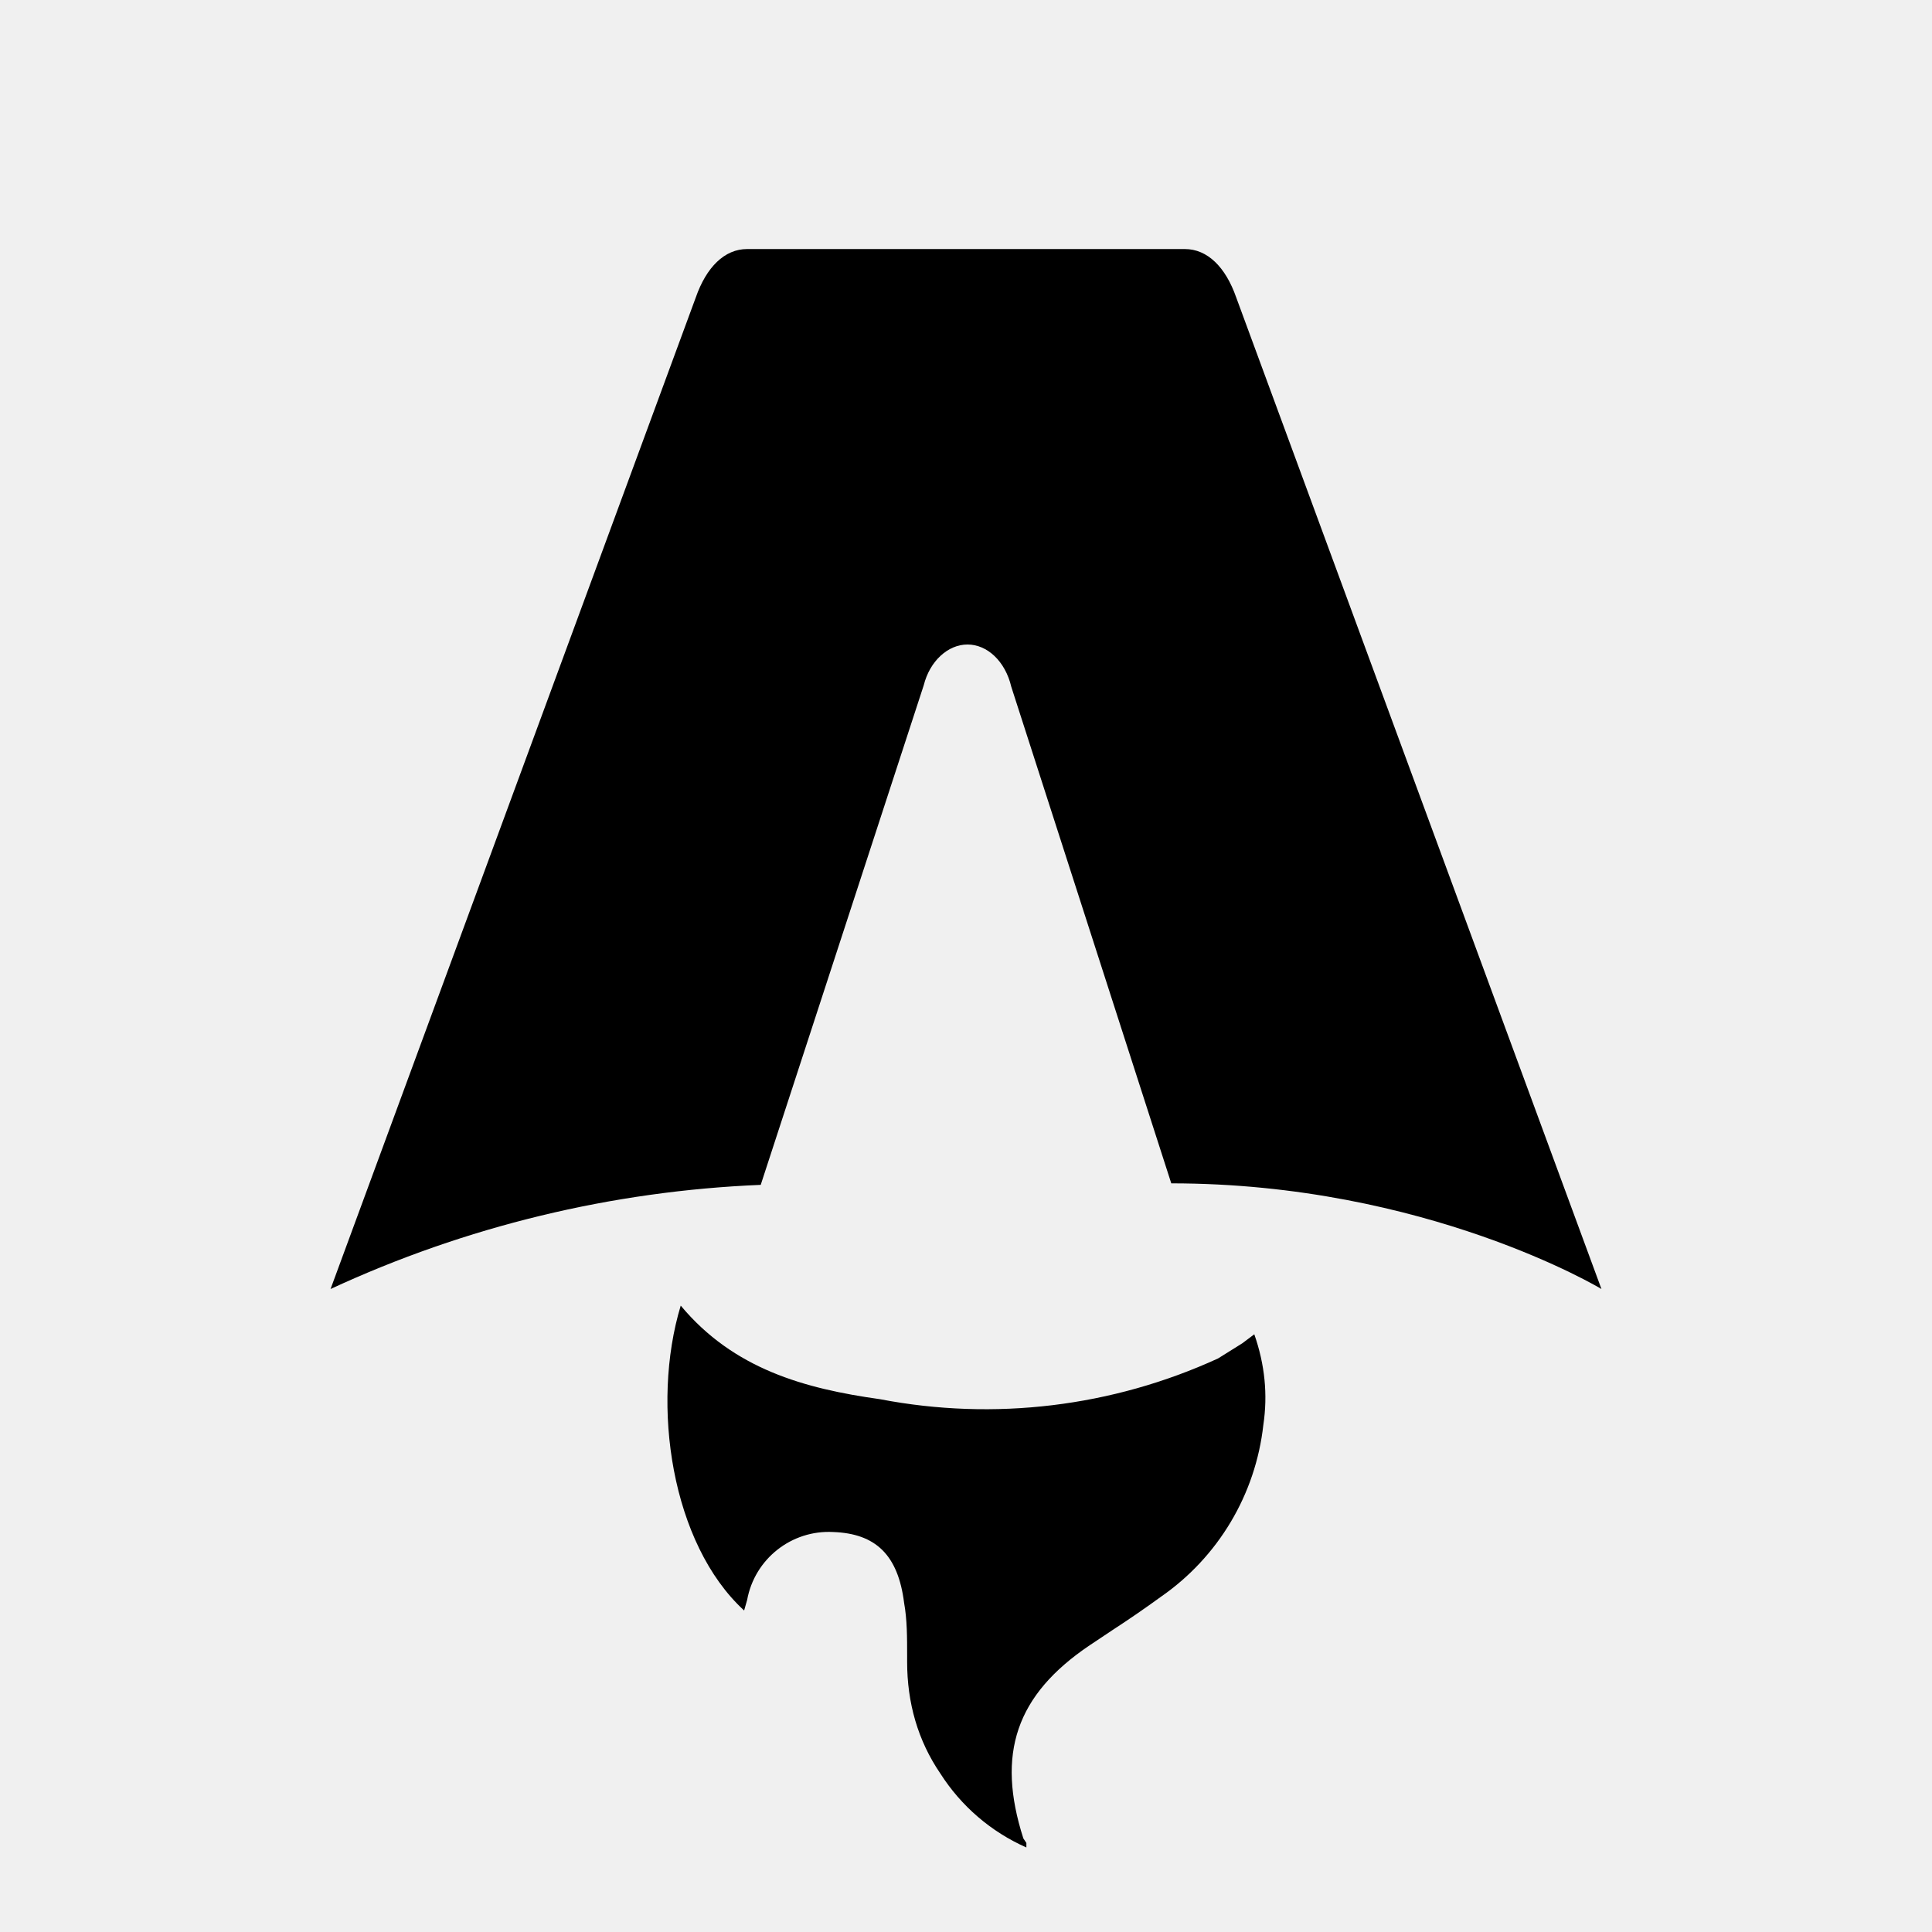
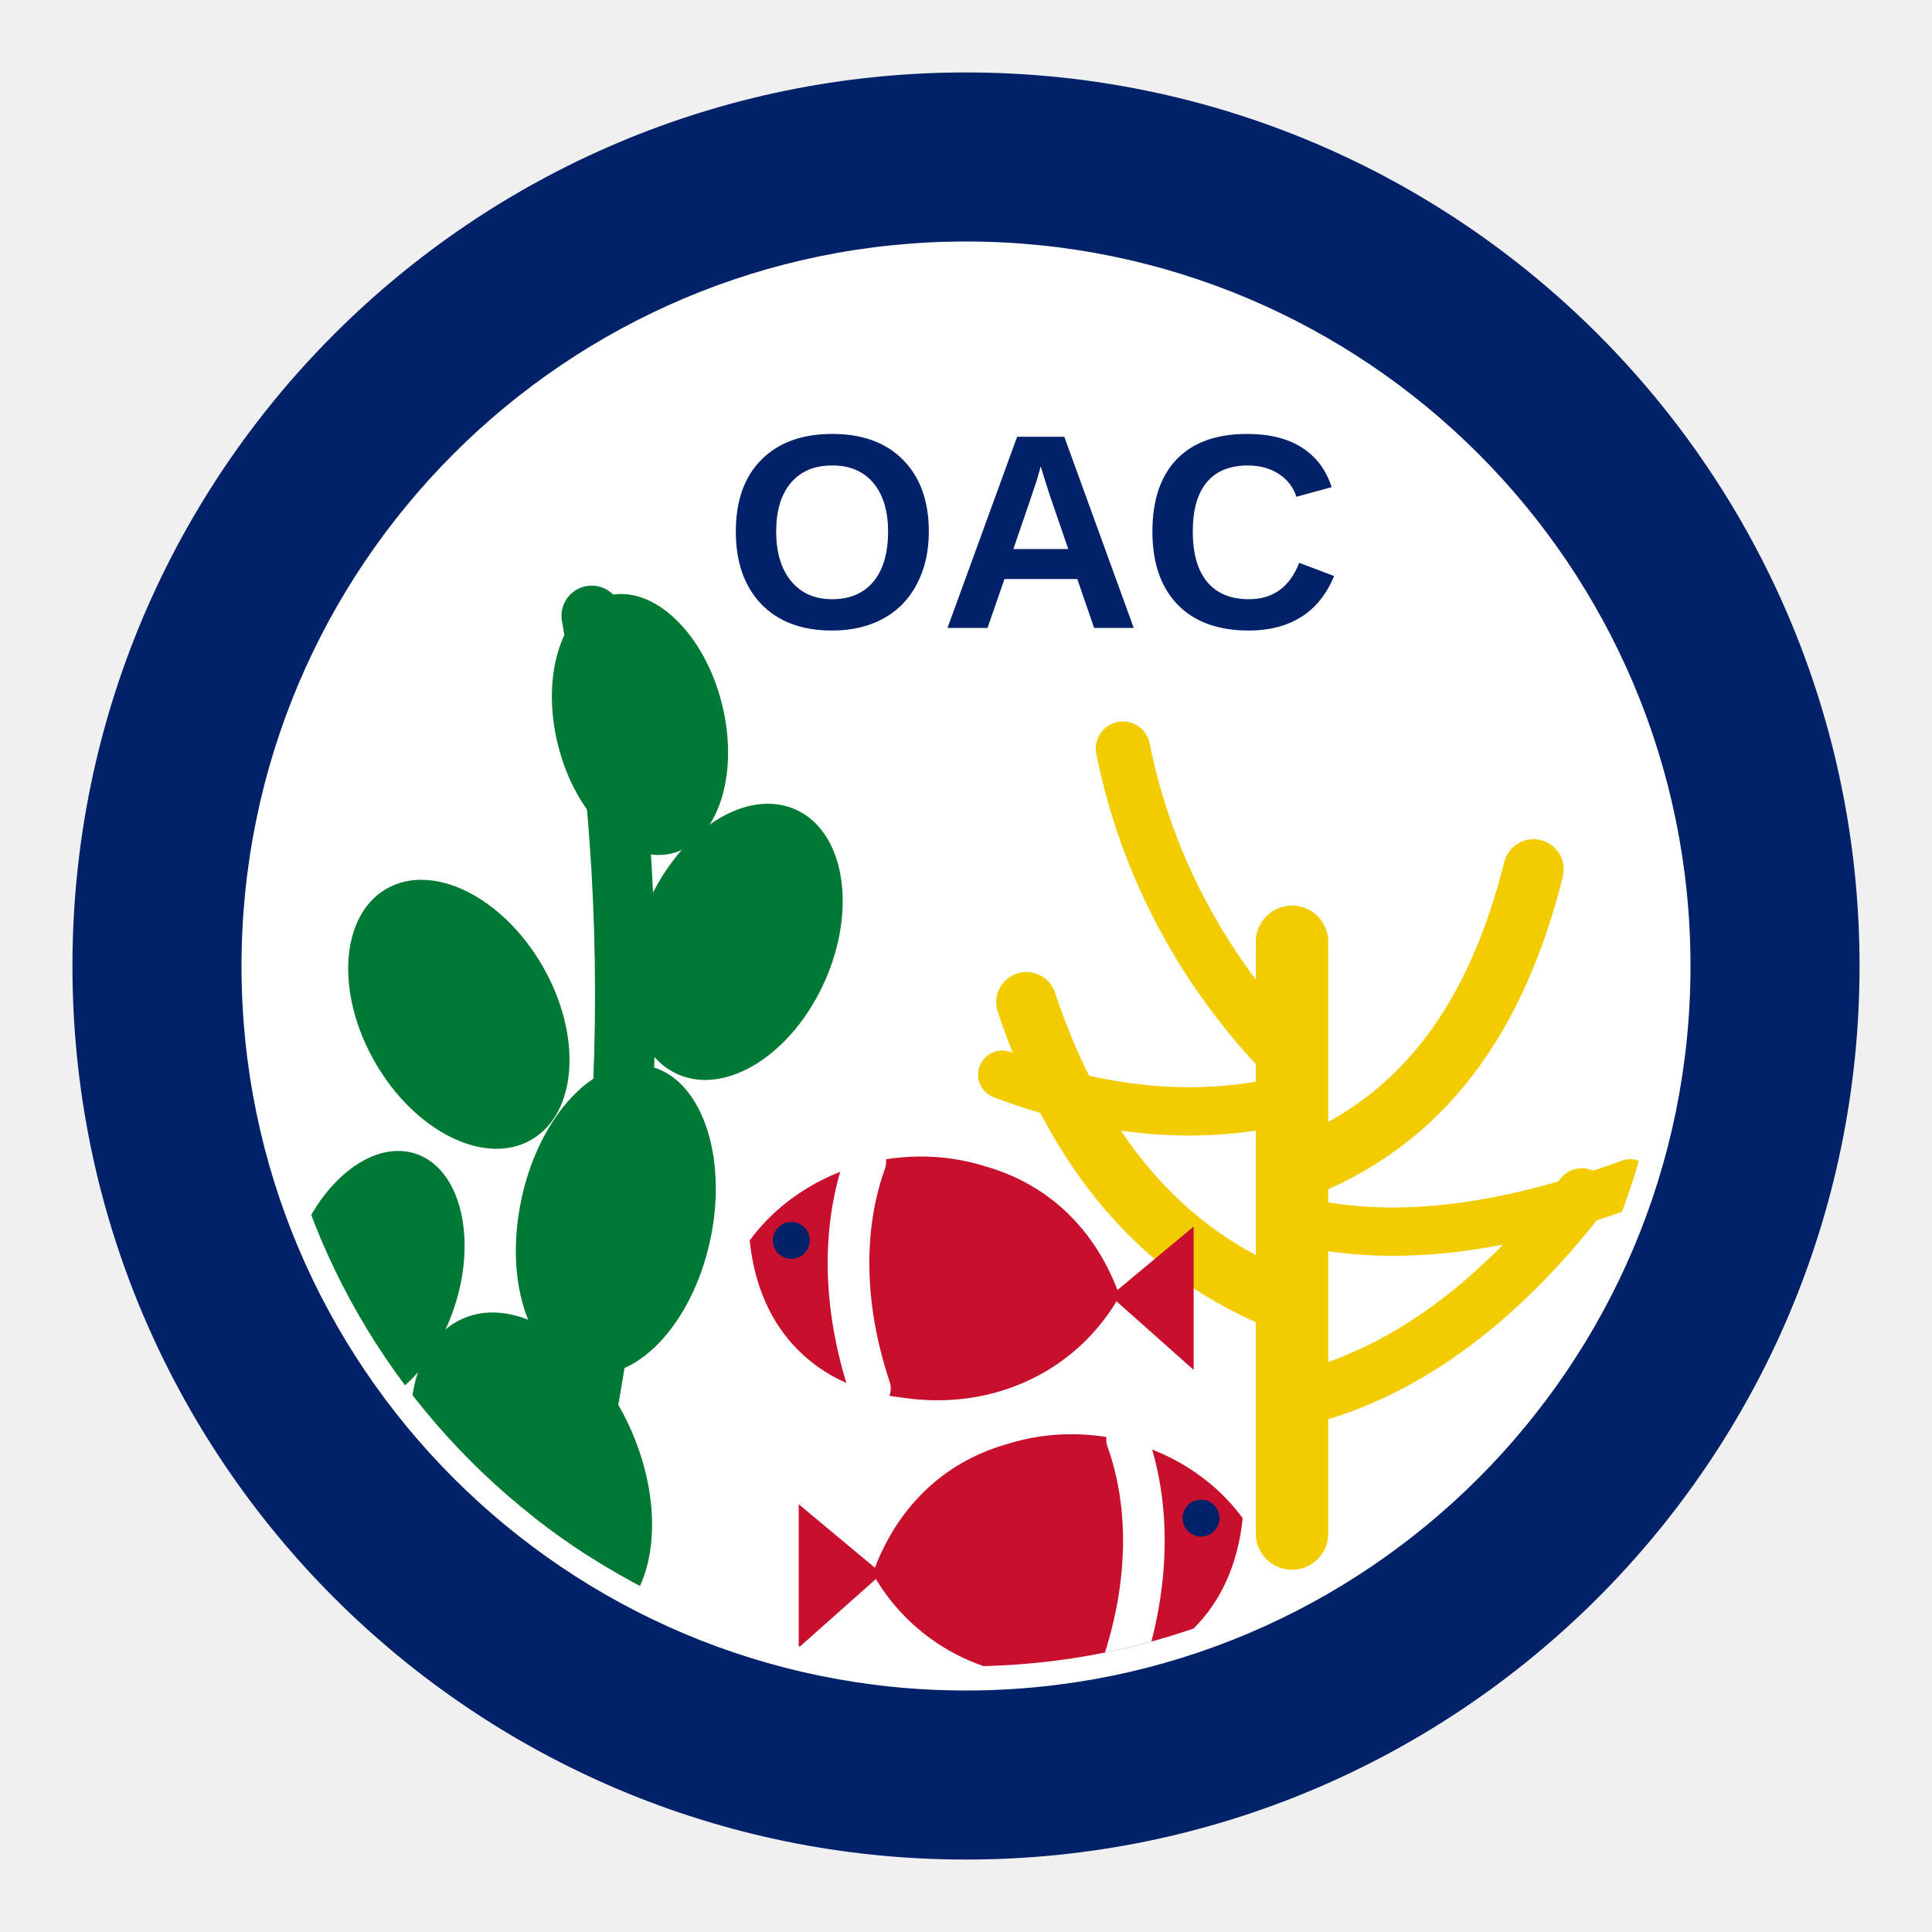
- <svg xmlns="http://www.w3.org/2000/svg" fill="none" viewBox="0 0 128 128">
-   <path d="M50.4 78.5a75.1 75.1 0 0 0-28.5 6.9l24.2-65.7c.7-2 1.9-3.2 3.4-3.2h29c1.5 0 2.7 1.2 3.4 3.2l24.2 65.7s-11.6-7-28.5-7L67 45.5c-.4-1.7-1.6-2.8-2.9-2.8-1.3 0-2.5 1.1-2.9 2.7L50.4 78.5Zm-1.1 28.2Zm-4.2-20.2c-2 6.6-.6 15.8 4.2 20.2a17.5 17.5 0 0 1 .2-.7 5.5 5.5 0 0 1 5.7-4.5c2.8.1 4.3 1.5 4.7 4.7.2 1.1.2 2.3.2 3.5v.4c0 2.7.7 5.2 2.2 7.4a13 13 0 0 0 5.7 4.9v-.3l-.2-.3c-1.8-5.6-.5-9.5 4.4-12.8l1.5-1a73 73 0 0 0 3.2-2.2 16 16 0 0 0 6.8-11.4c.3-2 .1-4-.6-6l-.8.6-1.6 1a37 37 0 0 1-22.4 2.7c-5-.7-9.7-2-13.2-6.2Z" />
-   <style>
-         path { fill: #000; }
-         @media (prefers-color-scheme: dark) {
-             path { fill: #FFF; }
-         }
-     </style>
+ <svg xmlns="http://www.w3.org/2000/svg" viewBox="0 0 160 160" role="img" aria-label="Ontario Aquarium Collective">
+   <defs>
+     <clipPath id="mark-clip">
+       <circle cx="80" cy="80" r="58" />
+     </clipPath>
+   </defs>
+   <circle cx="80" cy="80" r="74" fill="#012169" />
+   <circle cx="80" cy="80" r="60" fill="#ffffff" />
+   <g clip-path="url(#mark-clip)">
+     <rect width="160" height="160" fill="#ffffff" />
+     <g fill="none" stroke="#f3cc00" stroke-linecap="round" stroke-linejoin="round">
+       <path d="M107 127V78" stroke-width="6" />
+       <path d="M107 97c11-4 17-13 20-25" stroke-width="5" />
+       <path d="M107 108c-11-4-18-13-22-25" stroke-width="5" />
+       <path d="M107 88c-7-7-12-16-14-26" stroke-width="4.5" />
+       <path d="M107 116c9-2 17-8 24-17" stroke-width="4.5" />
+       <path d="M107 101c8 2 17 1 28-3" stroke-width="4" />
+       <path d="M107 91c-8 2-16 1-24-2" stroke-width="4" />
+     </g>
+     <g fill="#007934">
+       <ellipse cx="44" cy="122" rx="9" ry="14" transform="rotate(-24 44 122)" />
+       <ellipse cx="51" cy="101" rx="8" ry="13" transform="rotate(12 51 101)" />
+       <ellipse cx="38" cy="84" rx="8" ry="12" transform="rotate(-30 38 84)" />
+       <ellipse cx="61" cy="78" rx="8" ry="12" transform="rotate(24 61 78)" />
+       <ellipse cx="53" cy="60" rx="7" ry="11" transform="rotate(-14 53 60)" />
+       <ellipse cx="31" cy="106" rx="7" ry="11" transform="rotate(18 31 106)" />
+       <path d="M45 133c7-27 9-54 4-82" fill="none" stroke="#007934" stroke-width="5" stroke-linecap="round" />
+     </g>
+     <text x="60" y="52" fill="#012169" font-family="Nunito, Arial, sans-serif" font-size="23" font-weight="800" letter-spacing="0">OAC</text>
+     <g transform="translate(46 74) scale(0.383)">
+       <path d="M42 75c11-15 32-22 51-16 14 4 24 14 29 28-9 16-27 25-47 22-18-2-31-14-33-34Z" fill="#c8102e" />
+       <path d="M120 87l18-15v31Z" fill="#c8102e" />
+       <path d="M67 58c-5 14-5 31 1 49" fill="none" stroke="#ffffff" stroke-width="9" stroke-linecap="round" />
+       <circle cx="51" cy="75" r="4" fill="#012169" />
+     </g>
+     <g transform="translate(119 97) scale(-0.383 0.383)">
+       <path d="M42 75c11-15 32-22 51-16 14 4 24 14 29 28-9 16-27 25-47 22-18-2-31-14-33-34Z" fill="#c8102e" />
+       <path d="M120 87l18-15v31Z" fill="#c8102e" />
+       <path d="M67 58c-5 14-5 31 1 49" fill="none" stroke="#ffffff" stroke-width="9" stroke-linecap="round" />
+       <circle cx="51" cy="75" r="4" fill="#012169" />
+     </g>
+   </g>
+   <circle cx="80" cy="80" r="67" fill="none" stroke="#012169" stroke-width="8" />
</svg>
